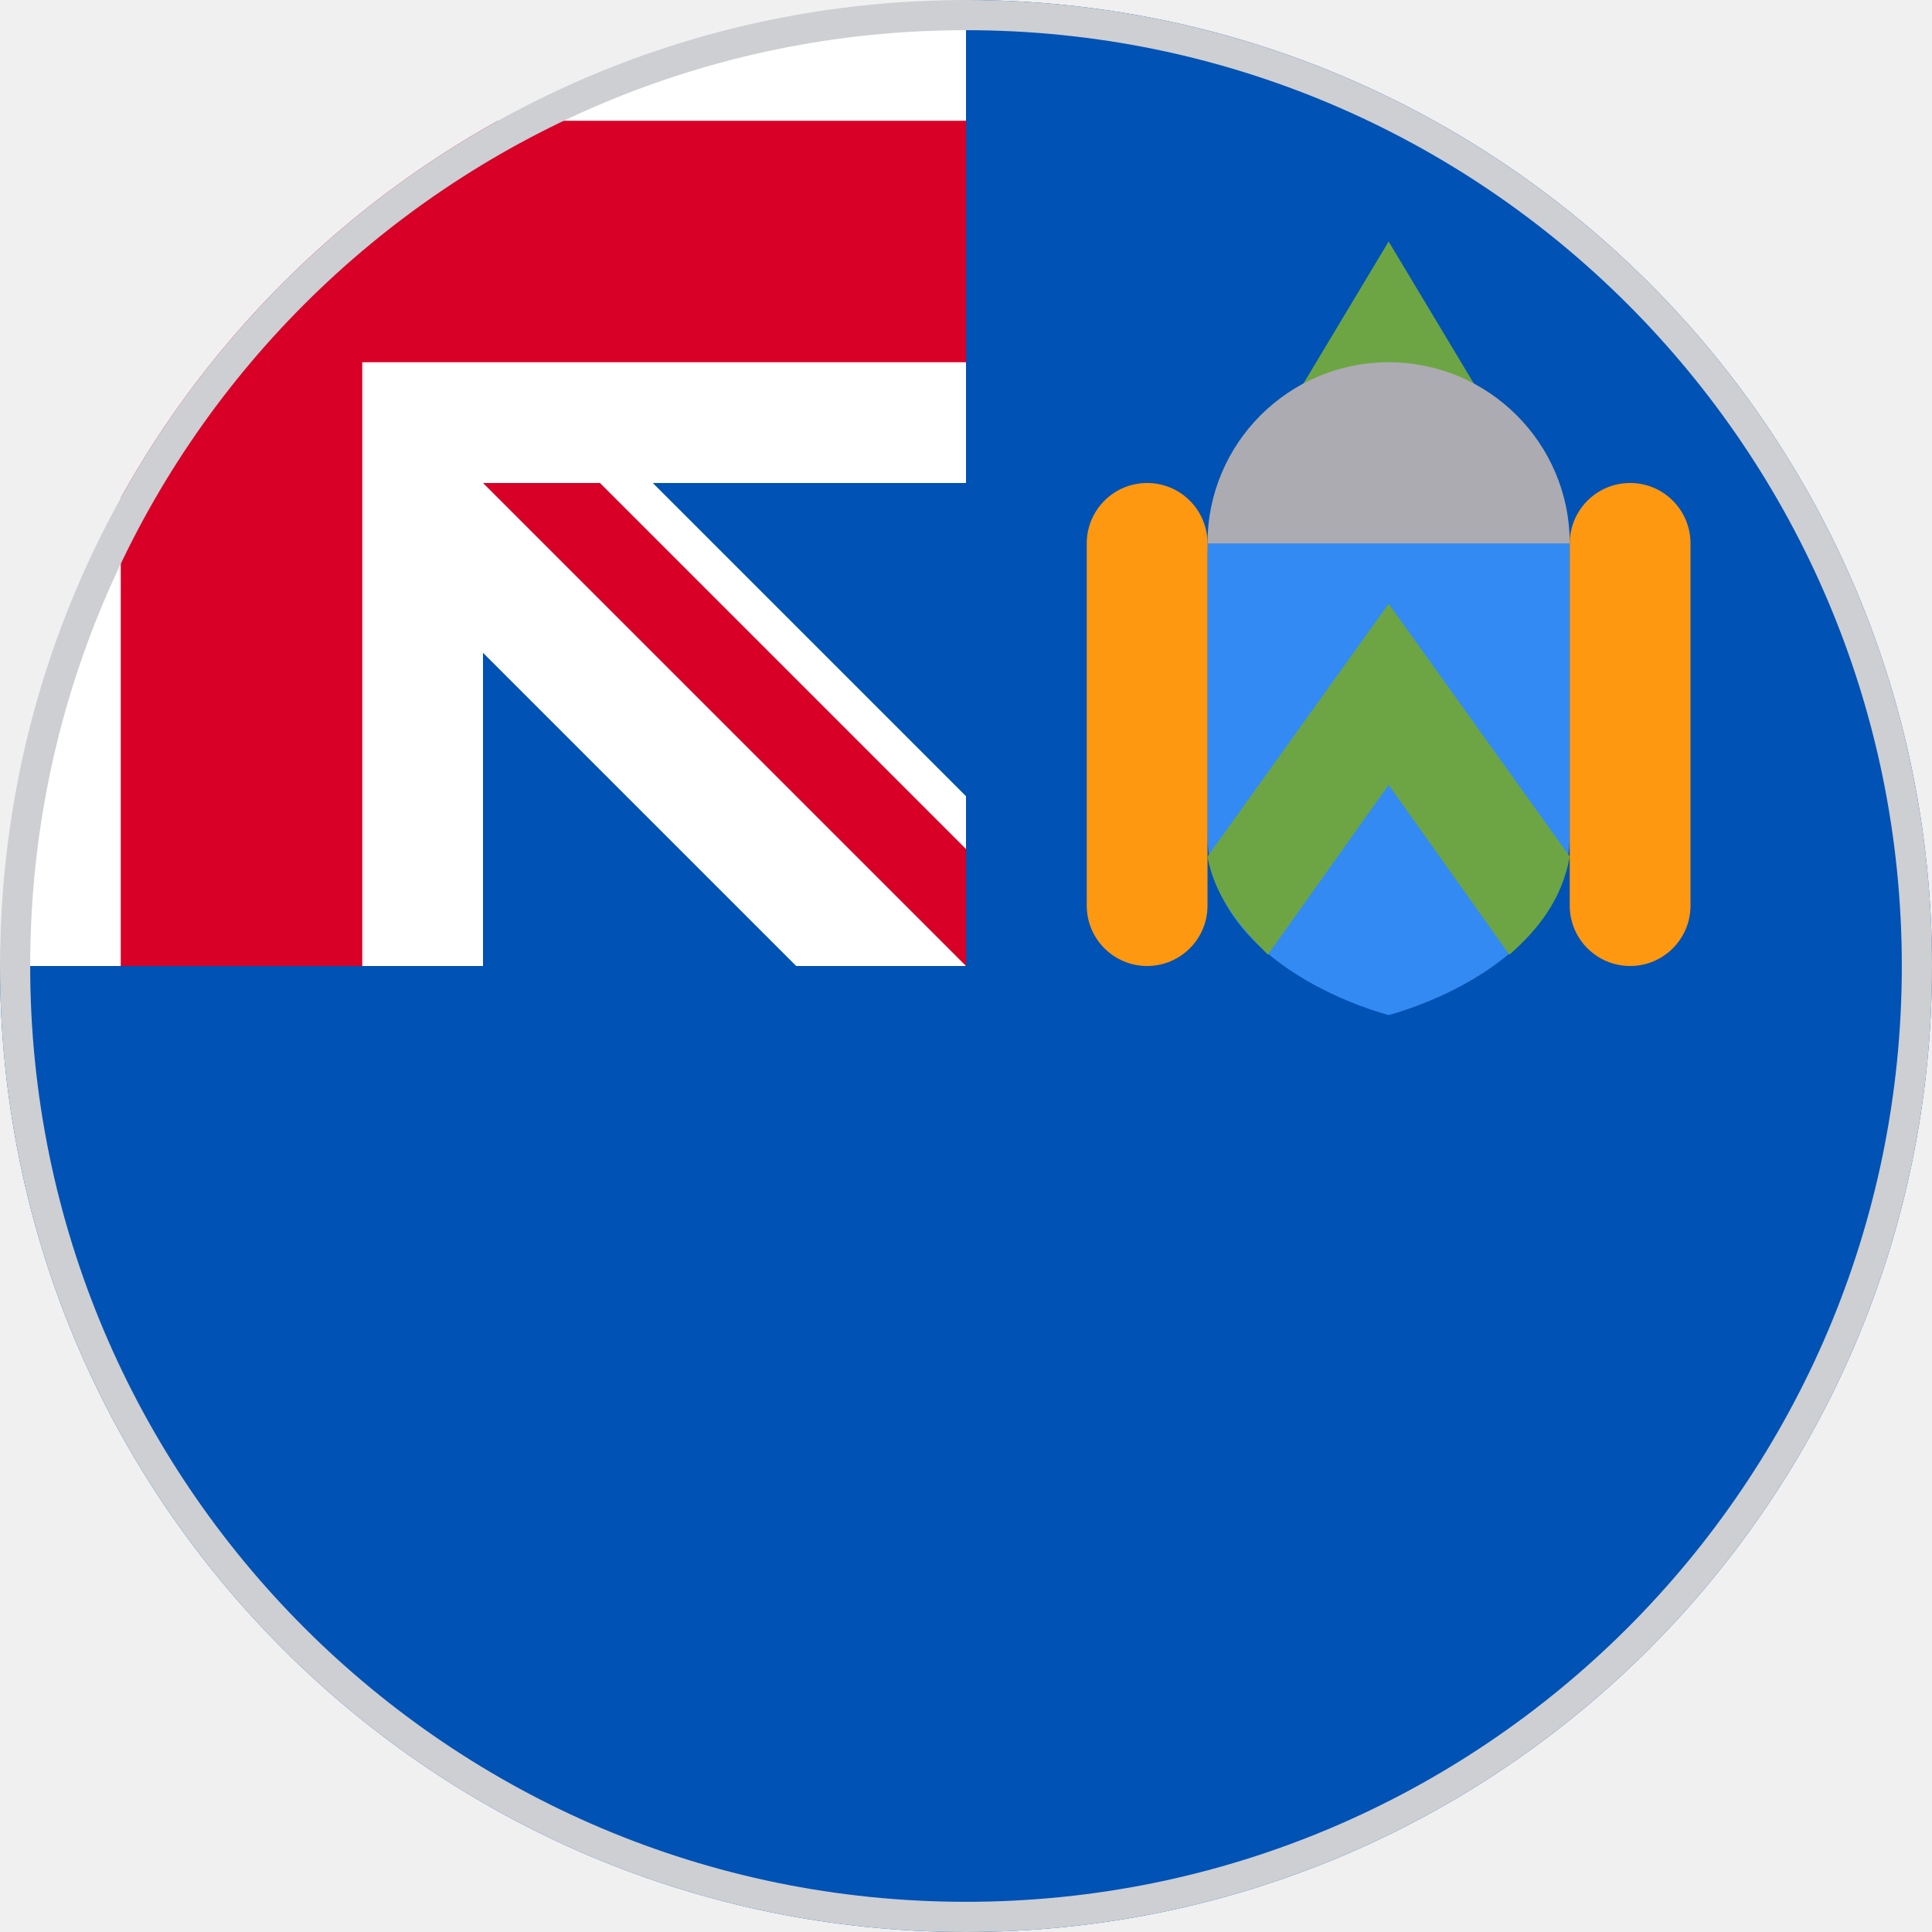
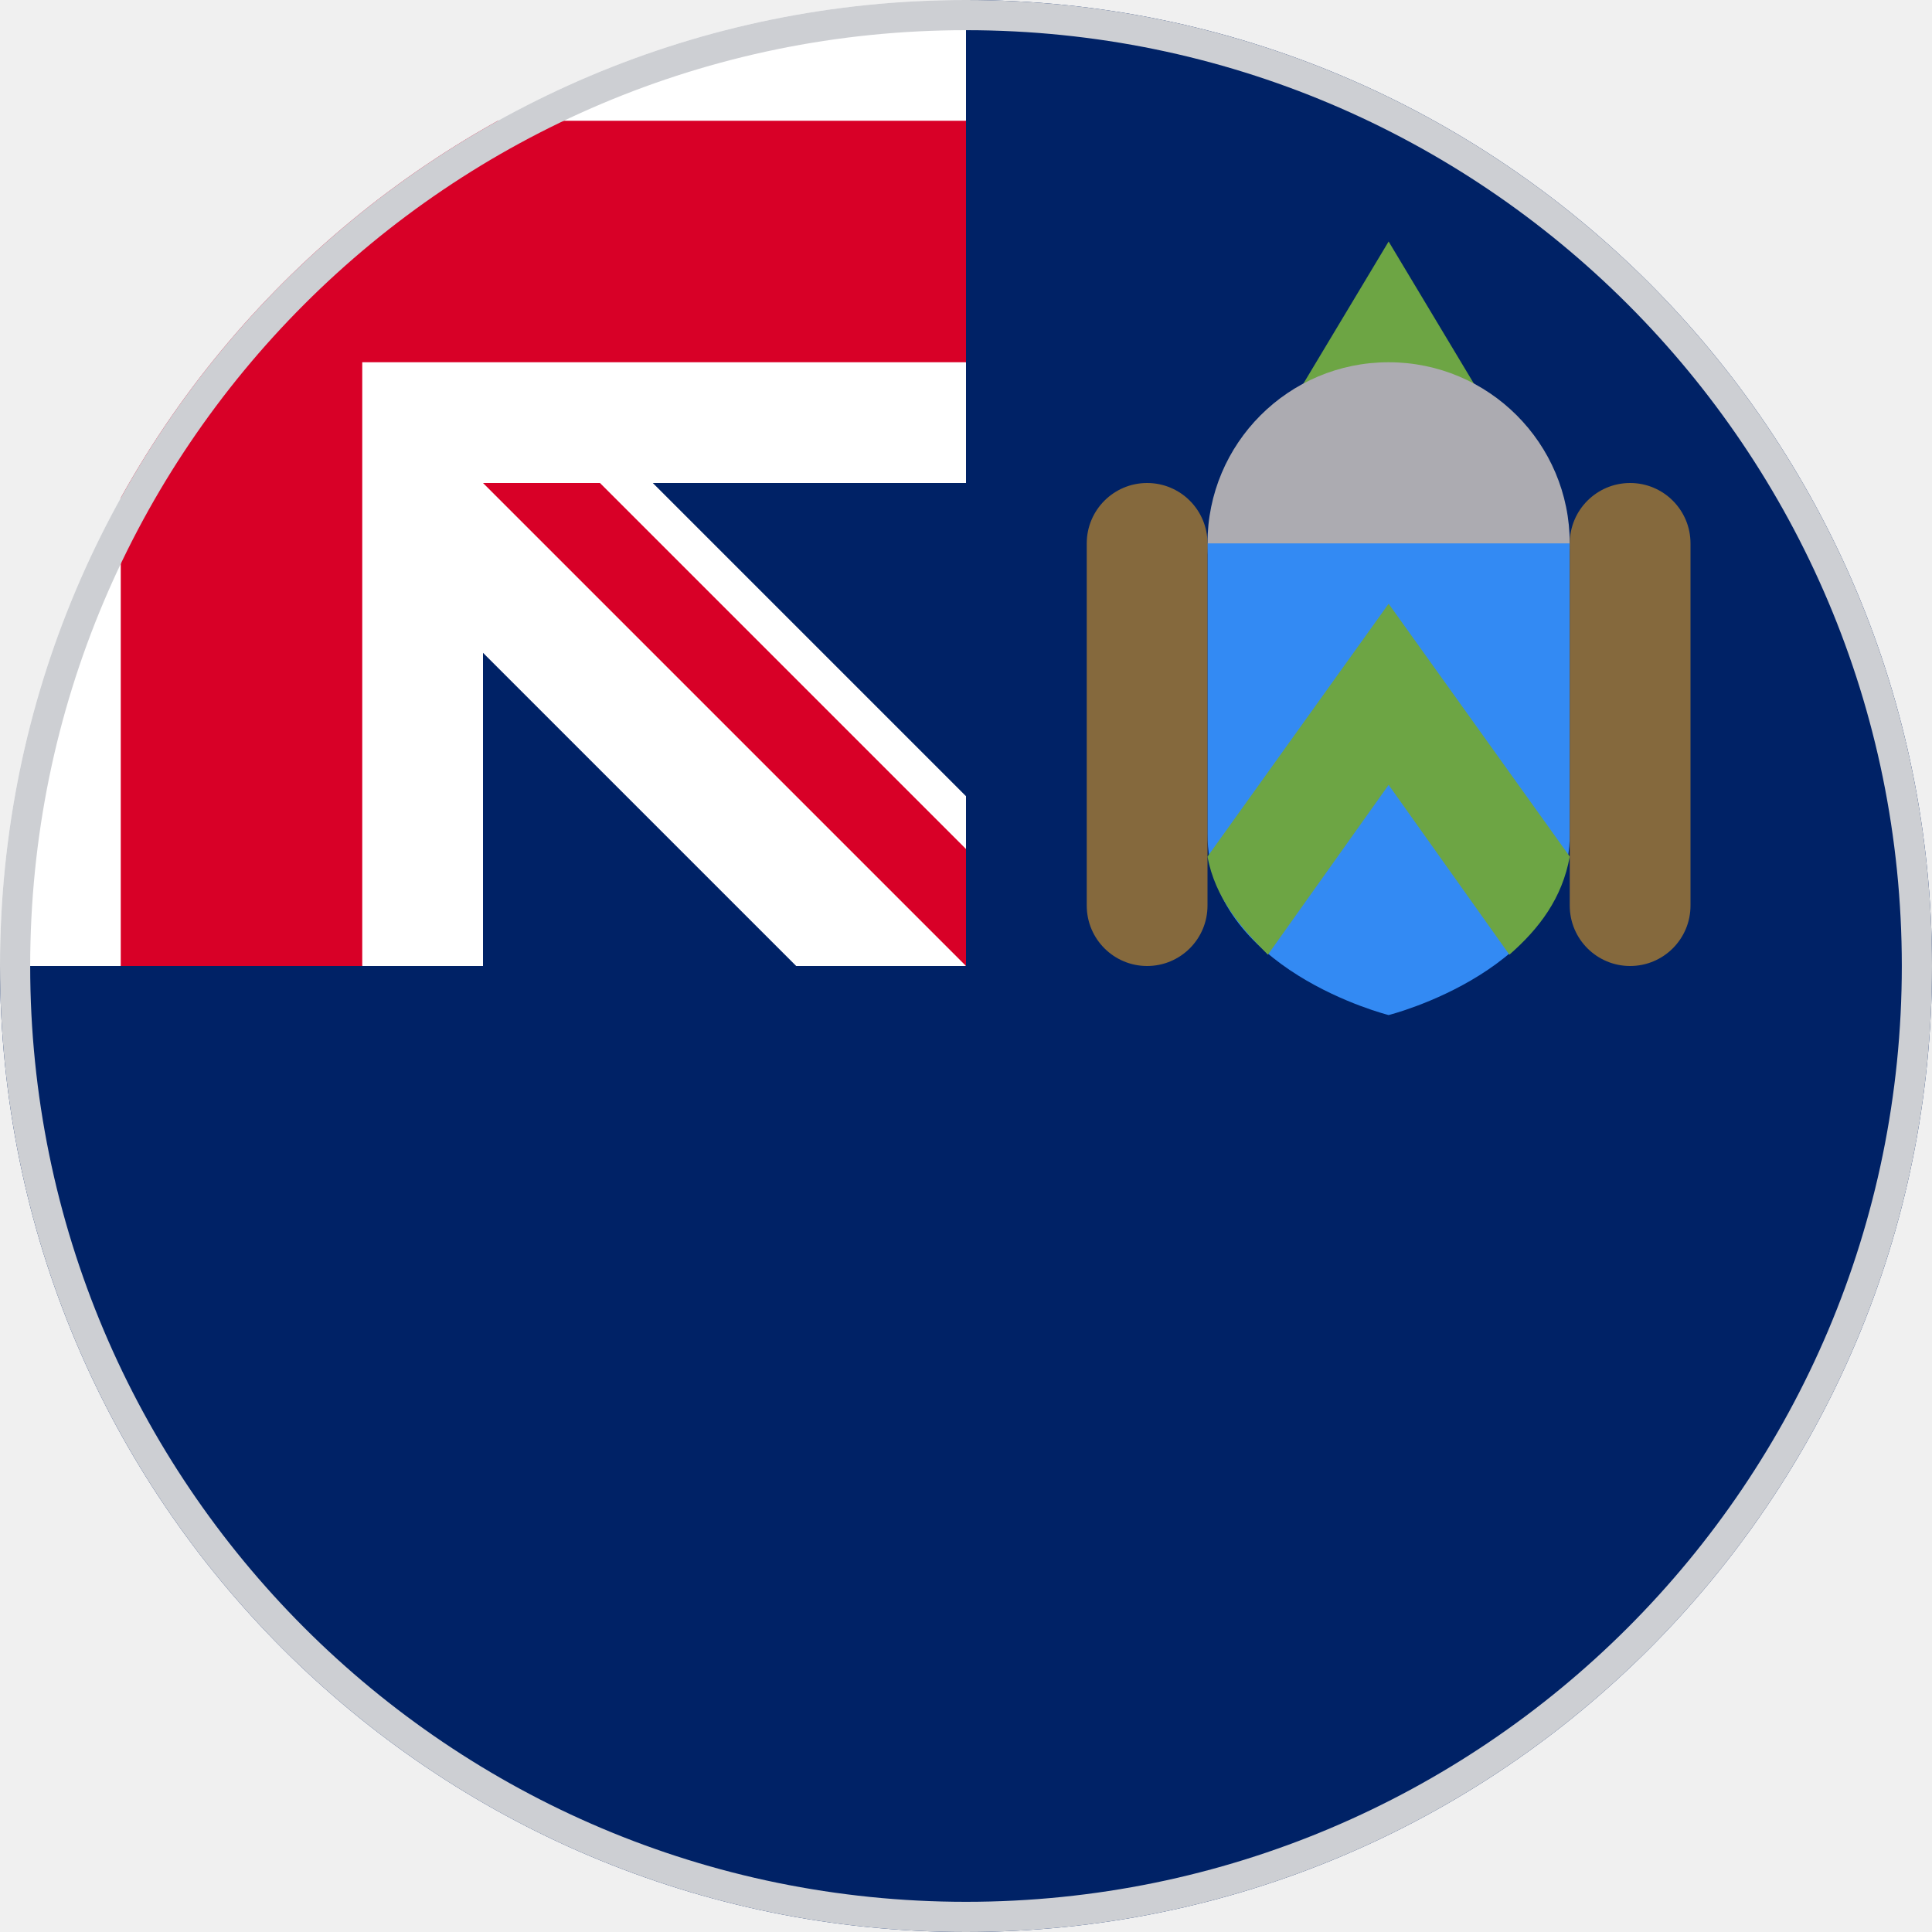
<svg xmlns="http://www.w3.org/2000/svg" width="512" height="512" viewBox="0 0 512 512">
  <defs>
    <clipPath id="c">
      <circle cx="256" cy="256" r="256" />
    </clipPath>
  </defs>
  <g clip-path="url(#c)">
-     <path fill="#0052B4" d="M256 0h256v512H0V256Z" />
+     <path fill="#002266" d="M256 0h256v512H0V256Z" />
    <path fill="#FFFFFF" d="M0 0v32l32 32L0 96v160h32l32-32 32 32h32v-83l83 83h45l-8-16 8-15v-14l-83-83h83V96l-32-32 32-32V0H96L64 32 32 0Z" />
    <path fill="#D80027" d="M32 0v32H0v64h32v160h64V96h160V32H96V0Zm96 128 128 128v-31l-97-97z" />
    <path fill="#6DA544" d="m320 144 48-80 48 80z" />
    <circle cx="368" cy="144" r="48" fill="#ACABB1" />
    <path fill="#338AF3" d="M320 144v77c0 36 48 48 48 48s48-12 48-48v-77z" />
-     <rect width="32" height="128" x="288" y="128" fill="#FF9811" rx="16" ry="16" />
-     <rect width="32" height="128" x="416" y="128" fill="#FF9811" rx="16" ry="16" />
+     <rect width="32" height="128" x="288" y="128" fill="#85693D" rx="16" ry="16" />
+     <rect width="32" height="128" x="416" y="128" fill="#85693D" rx="16" ry="16" />
    <path fill="#6DA544" d="m368 160-48 67c2 11 9 19 16 26l32-45 32 45c8-7 14-15 16-26z" />
    <circle cx="256" cy="256" r="256" fill="none" stroke="#cdcfd3" stroke-width="16" />
  </g>
</svg>
